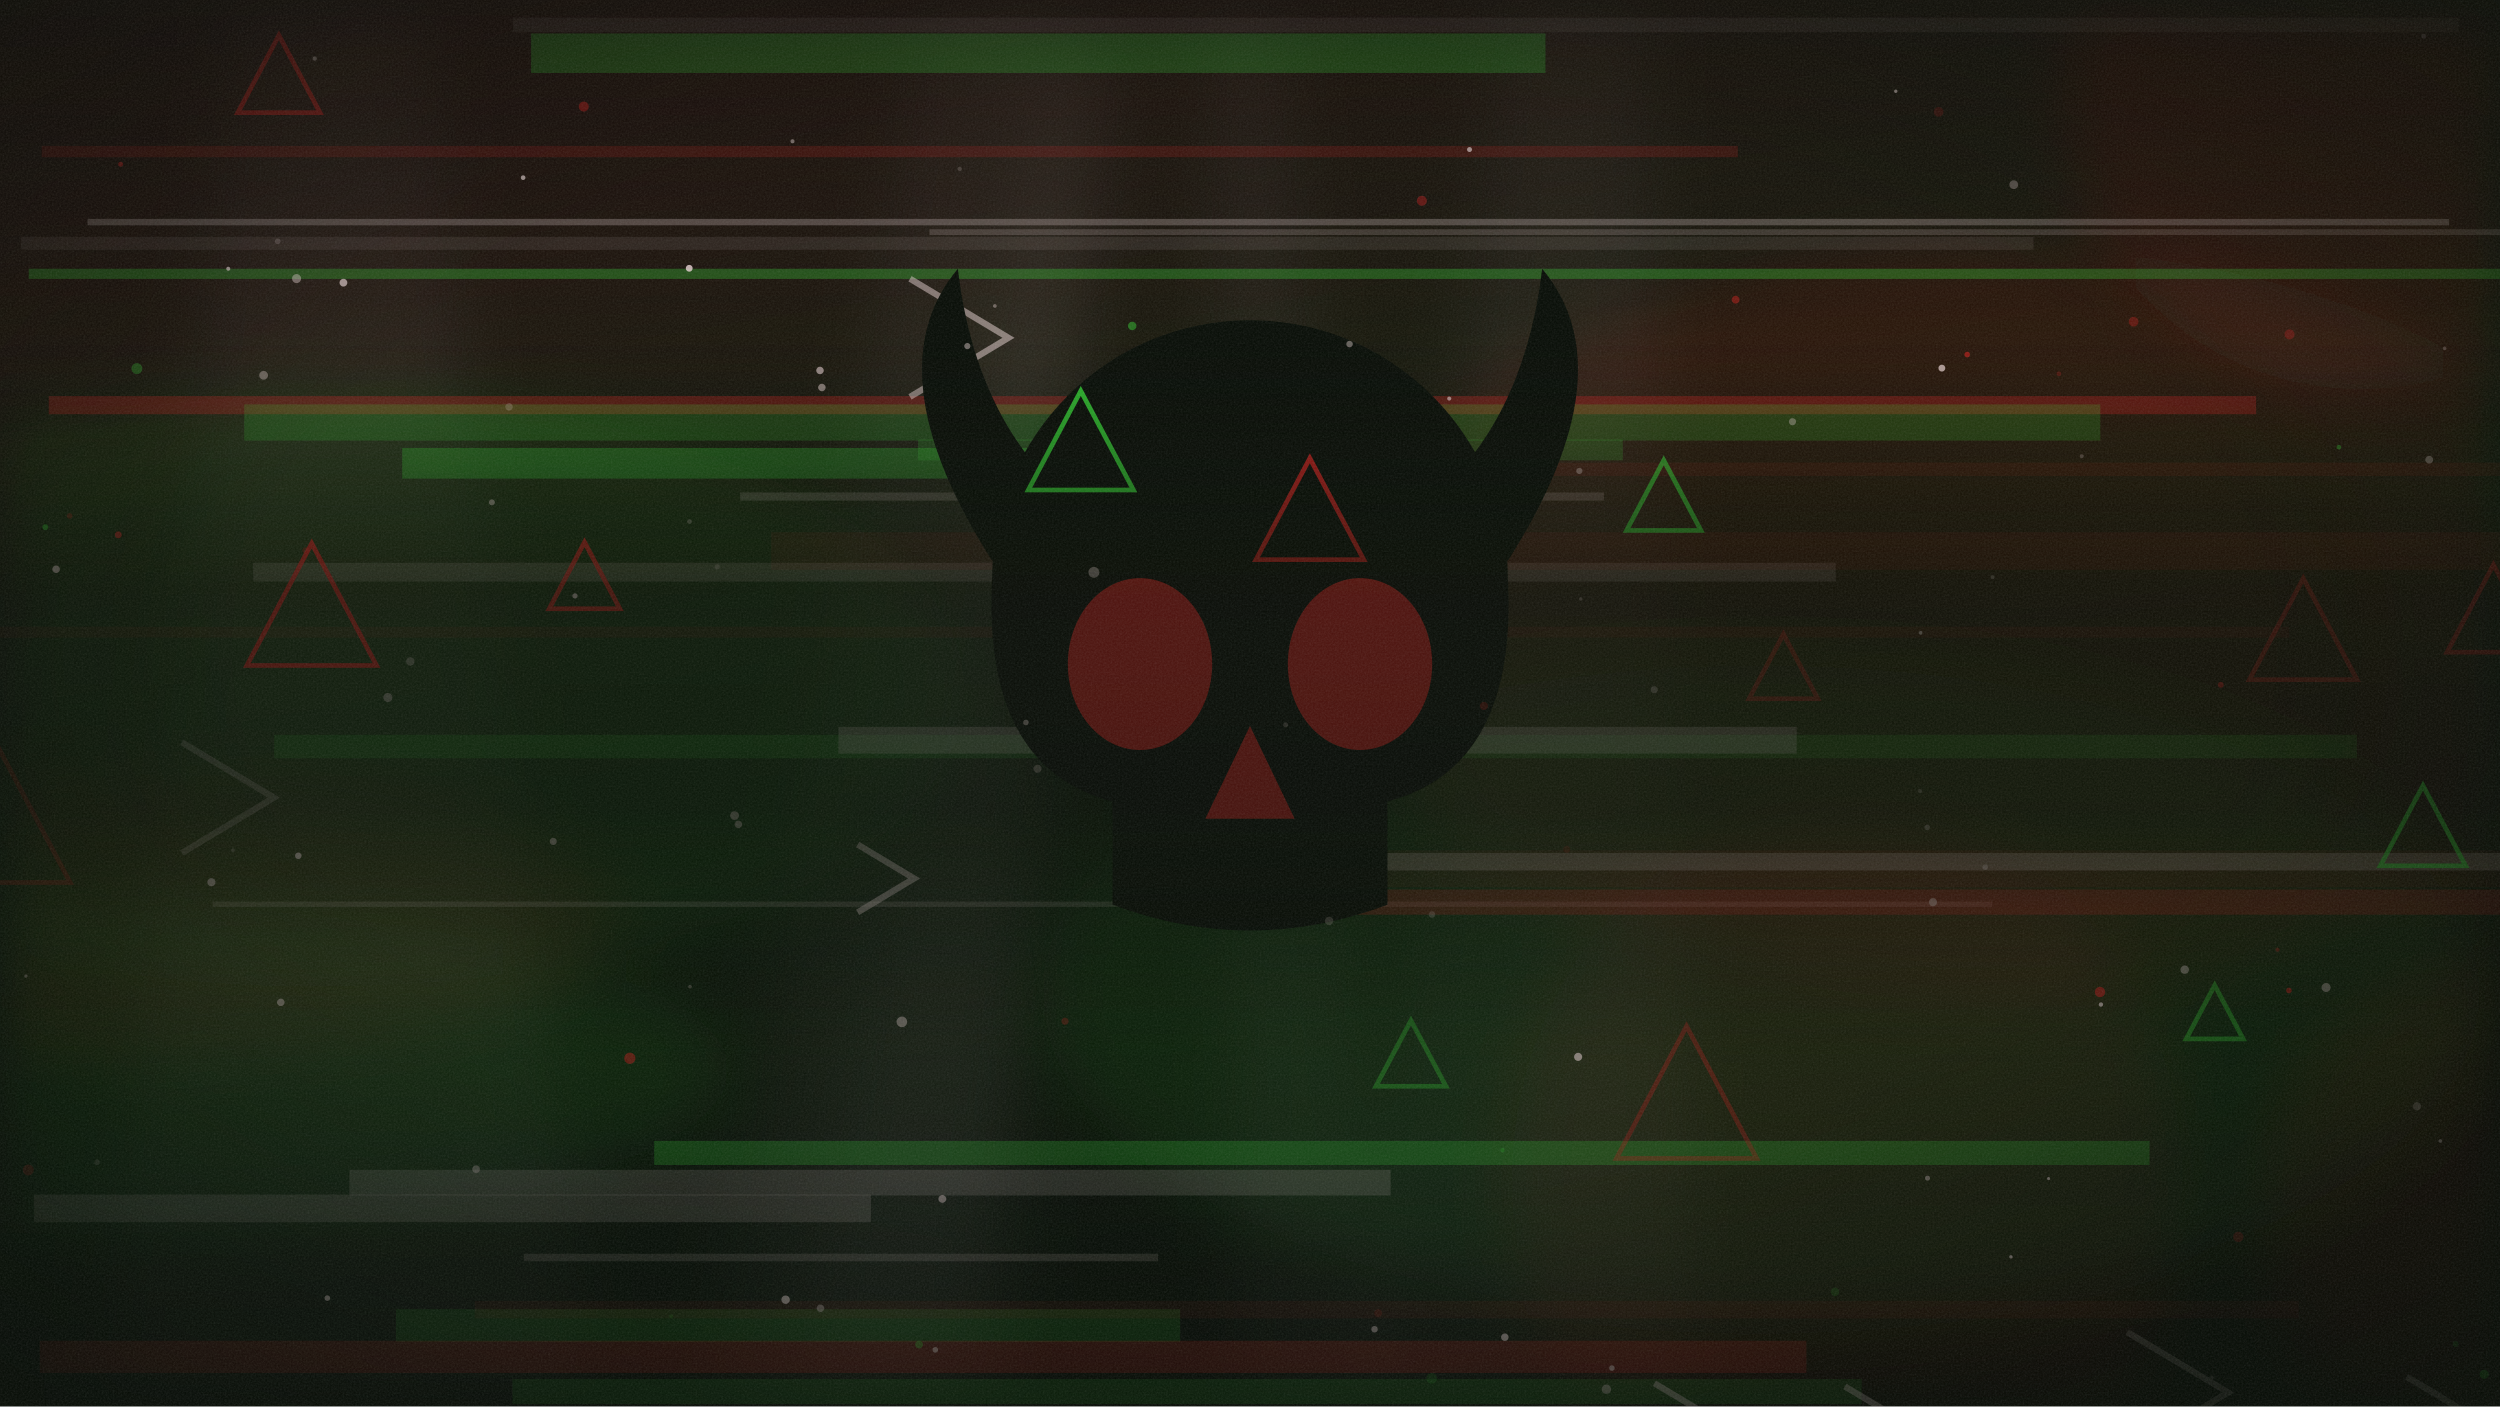
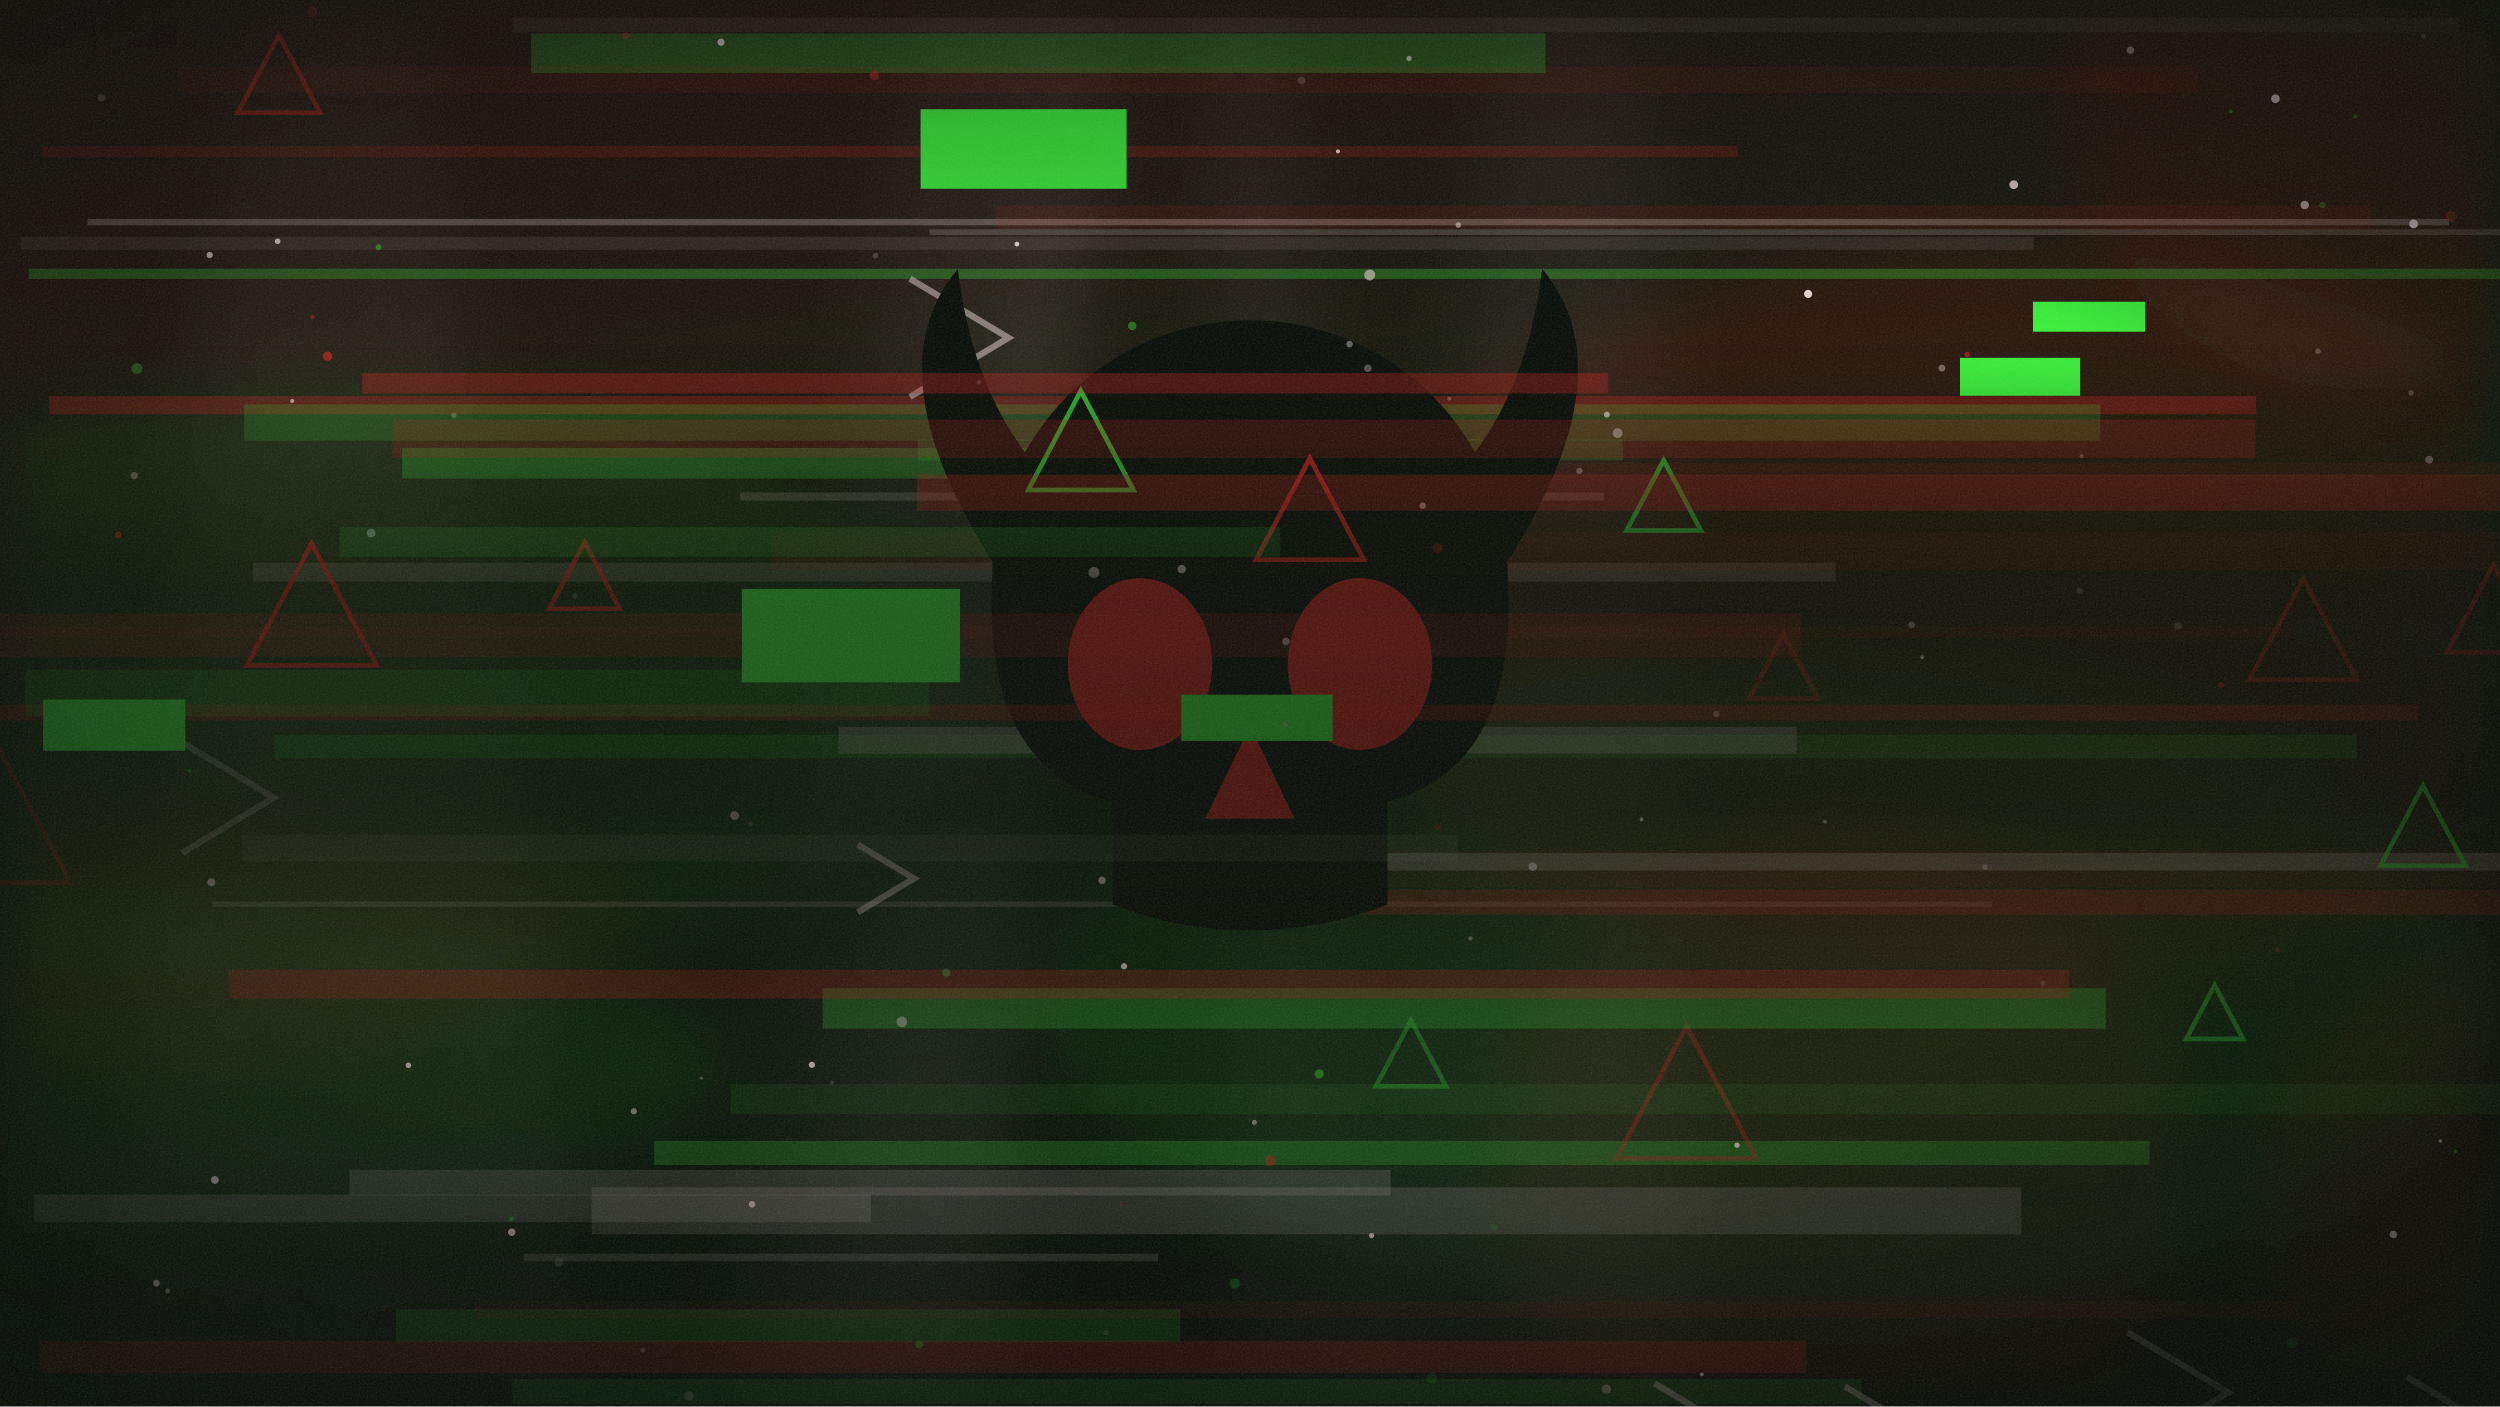
<svg xmlns="http://www.w3.org/2000/svg" class="art art--killbot" viewBox="0 0 1600 900" preserveAspectRatio="xMidYMid slice" role="img" aria-label="Torn scanlines and hazard chevrons breaking up a red and green frame">
  <defs>
    <linearGradient id="g-bg" x1="0" y1="0" x2="0.3" y2="1">
      <stop offset="0%" stop-color="#2a0d0d" />
      <stop offset="58%" stop-color="#0a1a08" />
      <stop offset="100%" stop-color="#050b04" />
    </linearGradient>
    <linearGradient id="g-slab" x1="0" y1="0" x2="0.4" y2="1">
      <stop offset="0%" stop-color="#ff2020" stop-opacity="0.42" />
      <stop offset="100%" stop-color="#050b04" stop-opacity="0.72" />
    </linearGradient>
    <linearGradient id="g-blade" x1="0" y1="0" x2="1" y2="1">
      <stop offset="0%" stop-color="#ffe8e8" stop-opacity="0.7" />
      <stop offset="60%" stop-color="#ff2020" stop-opacity="0.28" />
      <stop offset="100%" stop-color="#3cff3c" stop-opacity="0" />
    </linearGradient>
    <linearGradient id="g-beam" x1="0" y1="0" x2="1" y2="0">
      <stop offset="0%" stop-color="#ff2020" stop-opacity="0" />
      <stop offset="30%" stop-color="#ffe8e8" />
      <stop offset="70%" stop-color="#ff2020" />
      <stop offset="100%" stop-color="#ff2020" stop-opacity="0" />
    </linearGradient>
    <radialGradient id="g-orb" cx="42%" cy="38%" r="62%">
      <stop offset="0%" stop-color="#ffe8e8" />
      <stop offset="38%" stop-color="#ff2020" />
      <stop offset="78%" stop-color="#3cff3c" stop-opacity="0.7" />
      <stop offset="100%" stop-color="#050b04" />
    </radialGradient>
    <radialGradient id="g-halo" cx="50%" cy="50%" r="50%">
      <stop offset="0%" stop-color="#ff2020" stop-opacity="0.42" />
      <stop offset="100%" stop-color="#ff2020" stop-opacity="0" />
    </radialGradient>
    <linearGradient id="g-vig" x1="0" y1="0" x2="0" y2="1">
      <stop offset="0%" stop-color="#050b04" stop-opacity="0.42" />
      <stop offset="26%" stop-color="#050b04" stop-opacity="0.02" />
      <stop offset="100%" stop-color="#050b04" stop-opacity="0.5" />
    </linearGradient>
    <filter id="g-glow" x="-70%" y="-70%" width="240%" height="240%">
      <feGaussianBlur stdDeviation="8" result="b" />
      <feFlood flood-color="#ff2020" result="fc" />
      <feComposite in="fc" in2="b" operator="in" result="g" />
      <feMerge>
        <feMergeNode in="g" />
        <feMergeNode in="g" />
        <feMergeNode in="SourceGraphic" />
      </feMerge>
    </filter>
    <filter id="g-soft">
      <feGaussianBlur stdDeviation="20" />
    </filter>
    <radialGradient id="g-corner" cx="50%" cy="46%" r="72%">
      <stop offset="55%" stop-color="#050b04" stop-opacity="0" />
      <stop offset="100%" stop-color="#050b04" stop-opacity="0.72" />
    </radialGradient>
    <filter id="g-grain">
      <feTurbulence type="fractalNoise" baseFrequency="0.85" numOctaves="4" />
      <feColorMatrix type="saturate" values="0" />
    </filter>
  </defs>
  <rect width="1600" height="900" fill="url(#g-bg)" />
  <g filter="url(#g-soft)">
    <ellipse cx="1182.2" cy="755.8" rx="214.8" ry="239.7" fill="#ff2020" opacity="0.1" />
    <ellipse cx="1127" cy="635.3" rx="459.6" ry="209" fill="#3cff3c" opacity="0.1" />
    <ellipse cx="1278.7" cy="397.2" rx="419.7" ry="238.1" fill="#ff2020" opacity="0.1" />
    <ellipse cx="203.6" cy="442.2" rx="413.6" ry="189.1" fill="#3cff3c" opacity="0.1" />
    <ellipse cx="53.2" cy="684.5" rx="413" ry="105.2" fill="#3cff3c" opacity="0.1" />
    <ellipse cx="34.1" cy="584.1" rx="358.2" ry="85.3" fill="#ff2020" opacity="0.1" />
    <ellipse cx="1510.6" cy="62.6" rx="189.1" ry="186.4" fill="#ff2020" opacity="0.1" />
    <ellipse cx="1685.6" cy="773.8" rx="239.9" ry="198.8" fill="#ff2020" opacity="0.1" />
  </g>
  <g filter="url(#g-soft)" opacity="0.5">
    <path d="M770.4 -92.2 L811.8 -92.2 L896.7 960 L794.6 960 Z" fill="#ffe8e8" opacity="0.1" />
    <path d="M155.3 -29 L265.1 -29 L383.9 960 L57 960 Z" fill="#ffe8e8" opacity="0.1" />
    <path d="M968.8 -73 L1050.3 -73 L1087.6 960 L862 960 Z" fill="#ffe8e8" opacity="0.1" />
    <path d="M597.4 -35.6 L693.9 -35.6 L644 960 L446 960 Z" fill="#ffe8e8" opacity="0.1" />
    <path d="M670.4 37.3 L720.3 37.3 L610.4 960 L497.2 960 Z" fill="#ffe8e8" opacity="0.1" />
  </g>
  <rect x="587.6" y="281.3" width="451" height="13.3" fill="#3cff3c" opacity="0.2" />
  <rect x="418.7" y="730.2" width="957" height="15.4" fill="#3cff3c" opacity="0.3" />
  <rect x="31.2" y="253.5" width="1412.7" height="11.6" fill="#ff2020" opacity="0.3" />
  <rect x="136.1" y="577" width="1138.8" height="3.4" fill="#ffe8e8" opacity="0.2" />
  <rect x="162" y="360.2" width="1012.9" height="12" fill="#ffe8e8" opacity="0.2" />
  <rect x="257.4" y="286.7" width="426.4" height="19.6" fill="#3cff3c" opacity="0.3" />
  <rect x="13.4" y="151.6" width="1288" height="8.3" fill="#ffe8e8" opacity="0.1" />
  <rect x="-56.2" y="401.1" width="1521.3" height="7" fill="#ff2020" opacity="0.1" />
  <rect x="339.9" y="21.4" width="649.2" height="25.3" fill="#3cff3c" opacity="0.3" />
  <rect x="26.7" y="93.4" width="1085.5" height="7.2" fill="#ff2020" opacity="0.2" />
  <rect x="175.5" y="470.3" width="1332.9" height="15" fill="#3cff3c" opacity="0.2" />
  <rect x="493.6" y="340.6" width="1405.3" height="24.1" fill="#ff2020" opacity="0.1" />
  <rect x="18.4" y="172" width="1715.7" height="6.5" fill="#3cff3c" opacity="0.3" />
  <rect x="21.7" y="764.5" width="535.7" height="17.7" fill="#ffe8e8" opacity="0.2" />
  <rect x="727.5" y="544.2" width="1027.8" height="23.6" fill="#ff2020" opacity="0.1" />
  <rect x="328" y="882.6" width="863.5" height="16" fill="#3cff3c" opacity="0.2" />
  <rect x="56.1" y="140.1" width="1511.3" height="4.1" fill="#ffe8e8" opacity="0.3" />
  <rect x="328.2" y="11.3" width="1245.7" height="9.3" fill="#ffe8e8" opacity="0.1" />
  <rect x="751.1" y="296.1" width="1150.3" height="8.5" fill="#ff2020" opacity="0.1" />
  <rect x="738.8" y="569.3" width="895.7" height="16.1" fill="#ff2020" opacity="0.3" />
  <rect x="253.4" y="837.9" width="501.9" height="21" fill="#3cff3c" opacity="0.2" />
  <rect x="303.8" y="832.6" width="1167.5" height="11.2" fill="#ff2020" opacity="0.1" />
  <rect x="594.9" y="146.7" width="1459" height="3.7" fill="#ffe8e8" opacity="0.2" />
  <rect x="223.6" y="748.7" width="666.4" height="16.4" fill="#ffe8e8" opacity="0.2" />
  <rect x="753.4" y="545.9" width="1277.6" height="11.2" fill="#ffe8e8" opacity="0.3" />
  <rect x="536.6" y="465.2" width="613.3" height="17.1" fill="#ffe8e8" opacity="0.3" />
  <rect x="156.3" y="258.8" width="1187.9" height="23.2" fill="#3cff3c" opacity="0.2" />
  <rect x="335.2" y="802.4" width="406" height="4.8" fill="#ffe8e8" opacity="0.2" />
  <rect x="25.4" y="858.1" width="1130.7" height="20.6" fill="#ff2020" opacity="0.3" />
  <rect x="473.7" y="315.2" width="552.8" height="5.2" fill="#ffe8e8" opacity="0.2" />
  <path d="M1058.8 885.3 l36.1 21.6 l-36.1 21.6" fill="none" stroke="#ffe8e8" stroke-width="4" opacity="0.5" />
  <path d="M548.9 540.5 l36.1 21.7 l-36.1 21.7" fill="none" stroke="#ffe8e8" stroke-width="4" opacity="0.5" />
  <path d="M1540.3 881.1 l50.6 30.4 l-50.6 30.4" fill="none" stroke="#ffe8e8" stroke-width="4" opacity="0.4" />
  <path d="M582.4 178.4 l63 37.8 l-63 37.8" fill="none" stroke="#ffe8e8" stroke-width="4" opacity="0.5" />
  <path d="M1180.7 887.3 l33.2 19.9 l-33.2 19.9" fill="none" stroke="#ffe8e8" stroke-width="4" opacity="0.5" />
  <path d="M1361.4 852.5 l64.6 38.7 l-64.6 38.7" fill="none" stroke="#ffe8e8" stroke-width="4" opacity="0.3" />
  <path d="M116.4 475.1 l58.9 35.4 l-58.9 35.4" fill="none" stroke="#ffe8e8" stroke-width="4" opacity="0.3" />
-   <g transform="translate(800 414) scale(1.1)" fill="#050b04">
-     <path d="M-150 -40 a150 150 0 0 1 300 0 q6 110 -70 130 l0 60 q-80 30 -160 0 l0 -60 q-76 -20 -70 -130 Z" />
-     <path d="M-150 -50 q-70 -110 -20 -170 q10 84 60 130 Z" />
-     <path d="M150 -50 q70 -110 20 -170 q-10 84 -60 130 Z" />
-   </g>
-   <g transform="translate(800 414) scale(1.1)" fill="#ff2020" opacity="0.85">
-     <ellipse cx="-64" cy="10" rx="42" ry="50" />
-     <ellipse cx="64" cy="10" rx="42" ry="50" />
-     <path d="M0 46 l26 54 -52 0 Z" />
-   </g>
-   <path d="M1474.1 370.2 L1508.5 435 L1439.6 435 Z" fill="none" stroke="#ff2020" stroke-width="3" opacity="0.40" />
-   <path d="M0 480.4 L44.9 564.8 L-44.8 564.8 Z" fill="none" stroke="#ff2020" stroke-width="3" opacity="0.32" />
-   <path d="M1064.8 294.6 L1088.6 339.5 L1041 339.5 Z" fill="none" stroke="#3cff3c" stroke-width="3" opacity="0.62" />
-   <path d="M199.5 347.8 L241 425.9 L158 425.9 Z" fill="none" stroke="#ff2020" stroke-width="3" opacity="0.77" />
-   <path d="M1141.4 405.9 L1163.4 447.2 L1119.4 447.2 Z" fill="none" stroke="#ff2020" stroke-width="3" opacity="0.38" />
-   <path d="M903 653.1 L925.4 695.2 L880.6 695.2 Z" fill="none" stroke="#3cff3c" stroke-width="3" opacity="0.36" />
-   <path d="M178.5 22.6 L204.8 72.1 L152.2 72.1 Z" fill="none" stroke="#ff2020" stroke-width="3" opacity="0.51" />
-   <path d="M838.3 293.3 L872.8 358.2 L803.8 358.2 Z" fill="none" stroke="#ff2020" stroke-width="3" opacity="0.76" />
-   <path d="M1079.4 656.8 L1124.3 741.4 L1034.5 741.4 Z" fill="none" stroke="#ff2020" stroke-width="3" opacity="0.35" />
-   <path d="M691.7 250.2 L725.4 313.6 L658.1 313.6 Z" fill="none" stroke="#3cff3c" stroke-width="3" opacity="0.74" />
-   <path d="M374.1 347 L396.7 389.6 L351.5 389.6 Z" fill="none" stroke="#ff2020" stroke-width="3" opacity="0.70" />
-   <path d="M1417.4 630.6 L1435.6 664.9 L1399.2 664.9 Z" fill="none" stroke="#3cff3c" stroke-width="3" opacity="0.44" />
-   <path d="M1595.8 361.5 L1625.5 417.4 L1566.1 417.4 Z" fill="none" stroke="#ff2020" stroke-width="3" opacity="0.48" />
-   <path d="M1550.7 502.8 L1578 554.1 L1523.4 554.1 Z" fill="none" stroke="#3cff3c" stroke-width="3" opacity="0.76" />
+   <g class="mo-tear" style="--dur:6.5s;--sx:14">
+     <g transform="translate(800 414) scale(1.1)" fill="#050b04">
+       <path d="M-150 -40 a150 150 0 0 1 300 0 q6 110 -70 130 l0 60 q-80 30 -160 0 l0 -60 q-76 -20 -70 -130 Z" />
+       <path d="M-150 -50 q-70 -110 -20 -170 q10 84 60 130 Z" />
+       <path d="M150 -50 q70 -110 20 -170 q-10 84 -60 130 Z" />
+     </g>
+     <g transform="translate(800 414) scale(1.1)" fill="#ff2020" opacity="0.85">
+       <ellipse cx="-64" cy="10" rx="42" ry="50" />
+       <ellipse cx="64" cy="10" rx="42" ry="50" />
+       <path d="M0 46 l26 54 -52 0 Z" />
+     </g>
+   </g>
+   <g class="mo-flicker" style="--dur:4.2s">
+     <path d="M1474.1 370.2 L1508.5 435 L1439.6 435 Z" fill="none" stroke="#ff2020" stroke-width="3" opacity="0.40" />
+     <path d="M0 480.4 L44.9 564.8 L-44.8 564.8 Z" fill="none" stroke="#ff2020" stroke-width="3" opacity="0.32" />
+     <path d="M1064.8 294.6 L1088.6 339.5 L1041 339.5 Z" fill="none" stroke="#3cff3c" stroke-width="3" opacity="0.62" />
+     <path d="M199.5 347.8 L241 425.9 L158 425.9 Z" fill="none" stroke="#ff2020" stroke-width="3" opacity="0.77" />
+     <path d="M1141.4 405.9 L1163.4 447.2 L1119.4 447.2 Z" fill="none" stroke="#ff2020" stroke-width="3" opacity="0.38" />
+     <path d="M903 653.1 L925.4 695.2 L880.6 695.2 Z" fill="none" stroke="#3cff3c" stroke-width="3" opacity="0.36" />
+     <path d="M178.5 22.6 L204.8 72.1 L152.2 72.1 Z" fill="none" stroke="#ff2020" stroke-width="3" opacity="0.51" />
+     <path d="M838.3 293.3 L872.8 358.2 L803.8 358.2 Z" fill="none" stroke="#ff2020" stroke-width="3" opacity="0.76" />
+     <path d="M1079.4 656.8 L1124.3 741.4 L1034.5 741.4 Z" fill="none" stroke="#ff2020" stroke-width="3" opacity="0.35" />
+     <path d="M691.7 250.2 L725.4 313.6 L658.1 313.6 Z" fill="none" stroke="#3cff3c" stroke-width="3" opacity="0.74" />
+     <path d="M374.1 347 L396.7 389.6 L351.5 389.6 Z" fill="none" stroke="#ff2020" stroke-width="3" opacity="0.70" />
+     <path d="M1417.4 630.6 L1435.6 664.9 L1399.2 664.9 Z" fill="none" stroke="#3cff3c" stroke-width="3" opacity="0.44" />
+     <path d="M1595.8 361.5 L1625.5 417.4 L1566.1 417.4 Z" fill="none" stroke="#ff2020" stroke-width="3" opacity="0.48" />
+     <path d="M1550.7 502.8 L1578 554.1 L1523.4 554.1 Z" fill="none" stroke="#3cff3c" stroke-width="3" opacity="0.76" />
+   </g>
  <g fill="#ffe8e8">
-     <circle cx="1561.8" cy="730.2" r="1.2" opacity="0.51" />
-     <circle cx="1311.1" cy="754.3" r="1.0" opacity="0.71" />
-     <circle cx="1237.1" cy="577.4" r="2.6" opacity="0.49" />
-     <circle cx="1415.7" cy="881.4" r="1.1" opacity="0.32" />
-     <circle cx="459" cy="362.8" r="1.7" opacity="0.28" />
-     <circle cx="1242.8" cy="235.6" r="2.2" opacity="0.69" />
-     <circle cx="524.8" cy="237.1" r="2.4" opacity="0.57" />
-     <circle cx="850.6" cy="589.4" r="2.7" opacity="0.29" />
-     <circle cx="1564.6" cy="223" r="1.2" opacity="0.29" />
-     <circle cx="368" cy="381.4" r="1.7" opacity="0.76" />
-     <circle cx="168.7" cy="240.2" r="2.8" opacity="0.40" />
-     <circle cx="636.7" cy="195.8" r="1.2" opacity="0.38" />
-     <circle cx="304.7" cy="748.3" r="2.5" opacity="0.41" />
-     <circle cx="1228.8" cy="506.3" r="1.4" opacity="0.31" />
-     <circle cx="507.2" cy="90.4" r="1.3" opacity="0.56" />
-     <circle cx="879.7" cy="850.7" r="2.1" opacity="0.64" />
-     <circle cx="314.8" cy="321.5" r="1.9" opacity="0.49" />
-     <circle cx="1010" cy="676.4" r="2.6" opacity="0.76" />
-     <circle cx="470.1" cy="522" r="2.8" opacity="0.55" />
-     <circle cx="1287" cy="804.4" r="1.1" opacity="0.85" />
-     <circle cx="219.8" cy="180.9" r="2.5" opacity="0.75" />
-     <circle cx="334.8" cy="113.7" r="1.5" opacity="0.81" />
-     <circle cx="1554.7" cy="294.2" r="2.5" opacity="0.41" />
-     <circle cx="656.6" cy="462.4" r="1.8" opacity="0.69" />
-     <circle cx="502.8" cy="831.8" r="2.7" opacity="0.78" />
-     <circle cx="1213.3" cy="58.4" r="1.1" opacity="0.73" />
-     <circle cx="614.2" cy="108.1" r="1.4" opacity="0.22" />
-     <circle cx="441.1" cy="171.7" r="2.2" opacity="0.85" />
-     <circle cx="201.4" cy="37.5" r="1.4" opacity="0.52" />
-     <circle cx="135.3" cy="564.6" r="2.6" opacity="0.65" />
-     <circle cx="1275.2" cy="369.4" r="1.3" opacity="0.37" />
-     <circle cx="441.6" cy="631.5" r="1.2" opacity="0.30" />
-     <circle cx="598.6" cy="863.9" r="1.8" opacity="0.63" />
-     <circle cx="1288.8" cy="118.2" r="2.8" opacity="0.37" />
-     <circle cx="526" cy="248" r="2.4" opacity="0.50" />
-     <circle cx="262.6" cy="423.3" r="2.7" opacity="0.39" />
-     <circle cx="16.6" cy="624.7" r="1.1" opacity="0.50" />
-     <circle cx="1344.6" cy="642.9" r="1.4" opacity="0.78" />
-     <circle cx="149.1" cy="544.2" r="1.2" opacity="0.31" />
-     <circle cx="1229.2" cy="405" r="1.2" opacity="0.66" />
-     <circle cx="916.5" cy="585.3" r="2.1" opacity="0.32" />
-     <circle cx="179.7" cy="641.5" r="2.4" opacity="0.57" />
-     <circle cx="35.9" cy="364.3" r="2.4" opacity="0.83" />
-     <circle cx="177.7" cy="154.4" r="1.8" opacity="0.22" />
-     <circle cx="1011.7" cy="383.3" r="1.1" opacity="0.42" />
-     <circle cx="1233.6" cy="754" r="1.6" opacity="0.55" />
-     <circle cx="146.1" cy="172" r="1.3" opacity="0.75" />
-     <circle cx="325.8" cy="260.4" r="2.4" opacity="0.23" />
-     <circle cx="619.1" cy="221.5" r="2.0" opacity="0.43" />
-     <circle cx="963.1" cy="855.8" r="2.4" opacity="0.80" />
-     <circle cx="209.5" cy="830.8" r="1.8" opacity="0.82" />
-     <circle cx="927.5" cy="255.1" r="1.3" opacity="0.62" />
-     <circle cx="190.9" cy="547.7" r="2.1" opacity="0.83" />
-     <circle cx="525.1" cy="837.3" r="2.4" opacity="0.49" />
-     <circle cx="1031.6" cy="875.6" r="1.8" opacity="0.67" />
-     <circle cx="940.5" cy="95.7" r="1.6" opacity="0.77" />
-     <circle cx="1270.5" cy="555" r="1.8" opacity="0.44" />
-     <circle cx="664" cy="492" r="2.6" opacity="0.44" />
-     <circle cx="472.6" cy="527.6" r="2.4" opacity="0.54" />
-     <circle cx="62.1" cy="743.9" r="1.8" opacity="0.23" />
-   </g>
-   <circle cx="1496.9" cy="286.2" r="1.5" fill="#3cff3c" opacity="0.4" />
-   <circle cx="257.5" cy="38" r="5.2" fill="#ff2020" opacity="0.1" filter="url(#g-soft)" />
-   <circle cx="505.2" cy="270.7" r="4.5" fill="#ff2020" opacity="0.1" filter="url(#g-soft)" />
-   <circle cx="961.6" cy="736.1" r="1.4" fill="#3cff3c" opacity="0.3" />
-   <circle cx="1147.2" cy="269.9" r="2.3" fill="#ffe8e8" opacity="0.4" />
-   <circle cx="1488.7" cy="632" r="2.9" fill="#ffe8e8" opacity="0.5" />
-   <circle cx="1465.3" cy="214" r="3.2" fill="#ff2020" opacity="0.3" />
-   <circle cx="403.1" cy="677.3" r="3.6" fill="#ff2020" opacity="0.5" />
-   <circle cx="576.5" cy="746.4" r="5.4" fill="#ffe8e8" opacity="0.1" filter="url(#g-soft)" />
-   <circle cx="195.7" cy="352.4" r="2.2" fill="#ff2020" opacity="0.3" />
-   <circle cx="1464.9" cy="633.9" r="1.8" fill="#ff2020" opacity="0.6" />
-   <circle cx="18.1" cy="748.8" r="3.5" fill="#ff2020" opacity="0.3" />
-   <circle cx="682.8" cy="287.4" r="4.5" fill="#3cff3c" opacity="0.2" filter="url(#g-soft)" />
-   <circle cx="1240.7" cy="71.6" r="3.1" fill="#ff2020" opacity="0.2" />
-   <circle cx="1094.3" cy="241.1" r="5.2" fill="#ff2020" opacity="0.2" filter="url(#g-soft)" />
-   <circle cx="1589.9" cy="879.6" r="2.9" fill="#3cff3c" opacity="0.5" />
-   <circle cx="480.4" cy="530.7" r="4.6" fill="#ff2020" opacity="0.1" filter="url(#g-soft)" />
-   <circle cx="429.6" cy="842.5" r="1.3" fill="#3cff3c" opacity="0.2" />
-   <circle cx="298" cy="896.5" r="4" fill="#ff2020" opacity="0.1" filter="url(#g-soft)" />
-   <circle cx="1233.4" cy="529.6" r="1.8" fill="#ffe8e8" opacity="0.4" />
-   <circle cx="1181.1" cy="703.2" r="3.8" fill="#ff2020" opacity="0.1" filter="url(#g-soft)" />
-   <circle cx="77.2" cy="105.1" r="1.6" fill="#ff2020" opacity="0.5" />
-   <circle cx="248.2" cy="446.4" r="2.9" fill="#ffe8e8" opacity="0.5" />
-   <circle cx="1348.8" cy="773" r="4.2" fill="#3cff3c" opacity="0.2" filter="url(#g-soft)" />
-   <circle cx="1398.2" cy="620.6" r="2.7" fill="#ffe8e8" opacity="0.5" />
-   <circle cx="469.7" cy="18.6" r="5.5" fill="#ff2020" opacity="0.2" filter="url(#g-soft)" />
-   <circle cx="1025.4" cy="638.4" r="5.4" fill="#3cff3c" opacity="0.1" filter="url(#g-soft)" />
-   <circle cx="1344" cy="634.9" r="3.3" fill="#ff2020" opacity="0.6" />
-   <circle cx="29" cy="337.4" r="1.9" fill="#3cff3c" opacity="0.5" />
-   <circle cx="1002.7" cy="543.6" r="2.3" fill="#ff2020" opacity="0.2" />
-   <circle cx="1432.5" cy="791.6" r="3.3" fill="#ff2020" opacity="0.3" />
-   <circle cx="189.8" cy="178.3" r="2.9" fill="#ffe8e8" opacity="0.5" />
-   <circle cx="949.7" cy="451.8" r="2.6" fill="#ff2020" opacity="0.4" />
-   <circle cx="1058.7" cy="441.4" r="2.3" fill="#ffe8e8" opacity="0.4" />
-   <circle cx="681.6" cy="653.6" r="2.3" fill="#ff2020" opacity="0.3" />
-   <circle cx="243.8" cy="709.5" r="5.3" fill="#ffe8e8" opacity="0.2" filter="url(#g-soft)" />
-   <circle cx="888.8" cy="898.2" r="4.2" fill="#ff2020" opacity="0.2" filter="url(#g-soft)" />
-   <circle cx="603.1" cy="767.3" r="2.5" fill="#ffe8e8" opacity="0.6" />
-   <circle cx="1174.4" cy="826.8" r="2.7" fill="#3cff3c" opacity="0.2" />
-   <circle cx="78.9" cy="35.8" r="4.9" fill="#3cff3c" opacity="0.1" filter="url(#g-soft)" />
-   <circle cx="1281.9" cy="628.7" r="5.4" fill="#ffe8e8" opacity="0.1" filter="url(#g-soft)" />
-   <circle cx="373.6" cy="68.2" r="3.2" fill="#ff2020" opacity="0.5" />
-   <circle cx="1365.5" cy="205.9" r="3.1" fill="#ff2020" opacity="0.3" />
-   <circle cx="441.3" cy="333.8" r="1.5" fill="#ffe8e8" opacity="0.3" />
-   <circle cx="1110.8" cy="191.8" r="2.5" fill="#ff2020" opacity="0.4" />
-   <circle cx="1218.3" cy="175.2" r="5.4" fill="#3cff3c" opacity="0.2" filter="url(#g-soft)" />
-   <circle cx="354.1" cy="538.5" r="2.3" fill="#ffe8e8" opacity="0.6" />
-   <circle cx="1316.1" cy="321.3" r="4.6" fill="#3cff3c" opacity="0.1" filter="url(#g-soft)" />
-   <circle cx="609" cy="819.9" r="4.8" fill="#ff2020" opacity="0.1" filter="url(#g-soft)" />
-   <circle cx="910" cy="128.5" r="3.2" fill="#ff2020" opacity="0.4" />
-   <circle cx="1546.9" cy="708.1" r="2.6" fill="#ffe8e8" opacity="0.3" />
-   <circle cx="469.5" cy="530.2" r="4.5" fill="#3cff3c" opacity="0.1" filter="url(#g-soft)" />
-   <circle cx="1209.8" cy="583.4" r="4.4" fill="#ff2020" opacity="0.2" filter="url(#g-soft)" />
-   <circle cx="1317.7" cy="239.2" r="1.5" fill="#ff2020" opacity="0.2" />
-   <circle cx="44.6" cy="330.2" r="1.8" fill="#ff2020" opacity="0.3" />
-   <circle cx="1571.6" cy="860.2" r="1.9" fill="#3cff3c" opacity="0.3" />
-   <circle cx="769.6" cy="727.2" r="3.9" fill="#ffe8e8" opacity="0.2" filter="url(#g-soft)" />
-   <circle cx="1349.3" cy="584.8" r="4" fill="#ff2020" opacity="0.1" filter="url(#g-soft)" />
-   <circle cx="882" cy="840.4" r="2.5" fill="#ff2020" opacity="0.2" />
-   <circle cx="1191.4" cy="622.7" r="3.7" fill="#ffe8e8" opacity="0.1" filter="url(#g-soft)" />
+     <circle cx="1561.8" cy="730.2" r="1.2" opacity="0.73" />
+     <circle cx="1363.5" cy="32.1" r="2.4" opacity="0.62" />
+     <circle cx="1393.9" cy="400.6" r="2.6" opacity="0.25" />
+     <circle cx="290.5" cy="265.9" r="1.7" opacity="0.28" />
+     <circle cx="1242.8" cy="235.6" r="2.2" opacity="0.41" />
+     <circle cx="405.7" cy="711.2" r="2.0" opacity="0.63" />
+     <circle cx="1544.7" cy="143.3" r="2.8" class="mo-twinkle" style="--dur:2.4s;--delay:-0.9s" />
+     <circle cx="368" cy="381.4" r="1.7" opacity="0.27" />
+     <circle cx="411.4" cy="864" r="1.6" opacity="0.33" />
+     <circle cx="187" cy="256.6" r="1.3" opacity="0.75" />
+     <circle cx="519.6" cy="681.5" r="2.0" class="mo-twinkle" style="--dur:2.6s;--delay:-1.9s" />
+     <circle cx="134.2" cy="163.2" r="2.0" opacity="0.83" />
+     <circle cx="941.1" cy="600.6" r="1.4" opacity="0.53" />
+     <circle cx="705.3" cy="563.4" r="2.4" opacity="0.76" />
+     <circle cx="470.1" cy="522" r="2.8" opacity="0.72" />
+     <circle cx="1456.3" cy="63.2" r="2.8" class="mo-twinkle" style="--dur:2.7s;--delay:-4.9s" />
+     <circle cx="1346.3" cy="198.8" r="1.2" opacity="0.81" />
+     <circle cx="1554.7" cy="294.2" r="2.5" opacity="0.47" />
+     <circle cx="823" cy="410.5" r="2.4" opacity="0.81" />
+     <circle cx="1531.8" cy="790.1" r="2.4" class="mo-twinkle" style="--dur:2.1s;--delay:-4.9s" />
+     <circle cx="614.2" cy="108.1" r="1.4" class="mo-twinkle" style="--dur:3.1s;--delay:-1.1s" />
+     <circle cx="1089.2" cy="879.6" r="1.2" class="mo-twinkle" style="--dur:2.7s;--delay:-2.9s" />
+     <circle cx="135.3" cy="564.6" r="2.6" opacity="0.72" />
+     <circle cx="650.8" cy="156.2" r="1.5" class="mo-twinkle" style="--dur:5.1s;--delay:-0.7s" />
+     <circle cx="237.5" cy="341.2" r="2.8" opacity="0.63" />
+     <circle cx="1288.8" cy="118.2" r="2.8" class="mo-twinkle" style="--dur:3.3s;--delay:-1.6s" />
+     <circle cx="1230.2" cy="420.6" r="1.3" opacity="0.82" />
+     <circle cx="461.5" cy="27" r="2.3" class="mo-twinkle" style="--dur:4.0s;--delay:-5.0s" />
+     <circle cx="1157.2" cy="188.1" r="2.6" class="mo-twinkle" style="--dur:4.7s;--delay:-0.8s" />
+     <circle cx="261.4" cy="681.8" r="1.8" class="mo-twinkle" style="--dur:5.1s;--delay:-3.4s" />
+     <circle cx="1050.6" cy="524.4" r="1.3" class="mo-twinkle" style="--dur:5.2s;--delay:-4.6s" />
+     <circle cx="901.8" cy="37.4" r="1.7" opacity="0.83" />
+     <circle cx="177.7" cy="154.4" r="1.8" class="mo-twinkle" style="--dur:4.8s;--delay:-2.5s" />
+     <circle cx="85.9" cy="304.4" r="2.4" opacity="0.41" />
+     <circle cx="856.3" cy="96.9" r="1.3" class="mo-twinkle" style="--dur:5.8s;--delay:-1.2s" />
+     <circle cx="448.8" cy="690" r="1.1" opacity="0.35" />
+     <circle cx="910.5" cy="323.7" r="2.1" opacity="0.70" />
+     <circle cx="1475" cy="131.2" r="2.7" opacity="0.82" />
+     <circle cx="927.5" cy="255.1" r="1.3" opacity="0.28" />
+     <circle cx="980.9" cy="554.6" r="2.7" opacity="0.82" />
+     <circle cx="1223.5" cy="399.9" r="2.2" opacity="0.50" />
+     <circle cx="1168" cy="525.9" r="1.2" opacity="0.77" />
+     <circle cx="1270.5" cy="555" r="1.8" opacity="0.47" />
+     <circle cx="877.8" cy="790.8" r="1.7" class="mo-twinkle" style="--dur:4.6s;--delay:-4.7s" />
+     <circle cx="833" cy="51.5" r="2.5" opacity="0.23" />
+     <circle cx="107.3" cy="826.3" r="1.6" opacity="0.68" />
+     <circle cx="327.5" cy="788.6" r="2.4" class="mo-twinkle" style="--dur:5.4s;--delay:-1.9s" />
+     <circle cx="481.3" cy="770.7" r="2.1" class="mo-twinkle" style="--dur:4.6s;--delay:-4.9s" />
+     <circle cx="1098.4" cy="457" r="2.0" opacity="0.64" />
+     <circle cx="756.3" cy="364.2" r="2.7" opacity="0.76" />
+     <circle cx="137.5" cy="755.2" r="2.5" class="mo-twinkle" style="--dur:6.3s;--delay:-2.0s" />
+     <circle cx="875.4" cy="235.7" r="2.4" opacity="0.33" />
+     <circle cx="1111.7" cy="732.9" r="1.7" class="mo-twinkle" style="--dur:2.9s;--delay:-0.7s" />
+     <circle cx="626.5" cy="244.6" r="1.4" opacity="0.20" />
+     <circle cx="357.8" cy="807.9" r="2.8" opacity="0.21" />
+     <circle cx="1331.1" cy="378.1" r="2.1" opacity="0.28" />
+     <circle cx="719.4" cy="618.4" r="2.0" class="mo-twinkle" style="--dur:6.0s;--delay:-3.7s" />
+     <circle cx="100.1" cy="821.2" r="2.2" class="mo-twinkle" style="--dur:3.2s;--delay:-5.8s" />
+     <circle cx="1028.4" cy="265.4" r="1.9" opacity="0.72" />
+     <circle cx="480.4" cy="527.4" r="1.5" opacity="0.28" />
+   </g>
+   <rect class="mo-tear" style="--dur:2.6s;--delay:-3.9s;--sx:31" x="637" y="131.5" width="880.2" height="15.2" fill="#ff2020" opacity="0.1" />
+   <rect class="mo-tear" style="--dur:2.6s;--delay:-3.0s;--sx:62" x="467.6" y="693.8" width="1327" height="19.3" fill="#3cff3c" opacity="0.1" />
+   <rect class="mo-tear" style="--dur:4.1s;--delay:-4.6s;--sx:46" x="-2.1" y="392.5" width="1154.6" height="28" fill="#ff2020" opacity="0.2" />
+   <rect class="mo-tear" style="--dur:6.4s;--delay:-4.2s;--sx:54" x="526.5" y="632.4" width="821.2" height="25.9" fill="#3cff3c" opacity="0.3" />
+   <rect class="mo-tear" style="--dur:3.8s;--delay:-0.1s;--sx:49" x="378.7" y="759.9" width="914.9" height="30" fill="#ffe8e8" opacity="0.2" />
+   <rect class="mo-tear" style="--dur:6.3s;--delay:-4.2s;--sx:83" x="113.4" y="42.6" width="1293.2" height="16.9" fill="#ff2020" opacity="0.1" />
+   <rect class="mo-tear" style="--dur:4.7s;--delay:-1.8s;--sx:37" x="217.3" y="337.4" width="602" height="19" fill="#3cff3c" opacity="0.2" />
+   <rect class="mo-tear" style="--dur:4.6s;--delay:-2.5s;--sx:48" x="251.2" y="268.6" width="1192.2" height="24.5" fill="#ff2020" opacity="0.2" />
+   <rect class="mo-tear" style="--dur:4.2s;--delay:-4.0s;--sx:57" x="155.1" y="534.2" width="777.9" height="17.1" fill="#ffe8e8" opacity="0.1" />
+   <rect class="mo-tear" style="--dur:4.6s;--delay:-2.2s;--sx:86" x="-4.2" y="450.9" width="1552.1" height="10.2" fill="#ff2020" opacity="0.3" />
+   <rect class="mo-tear" style="--dur:7.0s;--delay:-1.6s;--sx:66" x="146.3" y="620.7" width="1177.8" height="18.4" fill="#ff2020" opacity="0.3" />
+   <rect class="mo-tear" style="--dur:6.6s;--delay:-4.3s;--sx:43" x="586.8" y="303.8" width="1580.3" height="23.1" fill="#ff2020" opacity="0.3" />
+   <rect class="mo-tear" style="--dur:5.3s;--delay:-2.7s;--sx:35" x="231.8" y="238.8" width="797.5" height="13" fill="#ff2020" opacity="0.3" />
+   <rect class="mo-tear" style="--dur:6.3s;--delay:-0.5s;--sx:21" x="16.2" y="428.6" width="578.2" height="29.9" fill="#3cff3c" opacity="0.2" />
+   <rect class="mo-rip" style="--dur:5.5s;--delay:-1.7s" x="0" y="-10" width="1600" height="10.6" fill="#ffe8e8" opacity="0" />
+   <rect class="mo-rip" style="--dur:6.3s;--delay:-3.2s" x="0" y="14.2" width="1600" height="4.1" fill="#ffe8e8" opacity="0" />
+   <rect class="mo-rip" style="--dur:6.1s;--delay:-0.1s" x="0" y="31.2" width="1600" height="5.7" fill="#ffe8e8" opacity="0" />
+   <rect class="mo-flicker" style="--dur:3.6s;--delay:-0.6s;--hi:0.50;--lo:0.02" x="27.6" y="447.7" width="91" height="32.8" fill="#3cff3c" />
+   <rect class="mo-flicker" style="--dur:4.7s;--delay:-2.6s;--hi:0.65;--lo:0.02" x="589.2" y="69.9" width="131.8" height="50.9" fill="#3cff3c" />
+   <rect class="mo-flicker" style="--dur:2.1s;--delay:-2.0s;--hi:0.41;--lo:0.02" x="474.8" y="376.9" width="139.6" height="59.8" fill="#3cff3c" />
+   <rect class="mo-flicker" style="--dur:4.2s;--delay:-1.2s;--hi:0.54;--lo:0.02" x="756" y="444.6" width="96.9" height="29.6" fill="#3cff3c" />
+   <rect class="mo-flicker" style="--dur:3.0s;--delay:-2.9s;--hi:0.33;--lo:0.02" x="1254.4" y="229" width="76.9" height="24.3" fill="#3cff3c" />
+   <rect class="mo-flicker" style="--dur:3.1s;--delay:-2.1s;--hi:0.55;--lo:0.02" x="1301.1" y="193.1" width="71.8" height="19.2" fill="#3cff3c" />
+   <circle cx="1529.3" cy="725.5" r="5.4" fill="#ffe8e8" opacity="0.1" filter="url(#g-soft)" />
+   <circle cx="1035.3" cy="277.2" r="3.1" fill="#ffe8e8" opacity="0.5" />
+   <circle cx="1039.6" cy="898.4" r="4.8" fill="#ffe8e8" opacity="0.2" filter="url(#g-soft)" />
+   <circle cx="441" cy="893.4" r="3" fill="#ffe8e8" opacity="0.3" />
+   <circle cx="1583.1" cy="10.5" r="3.8" fill="#ffe8e8" opacity="0.1" filter="url(#g-soft)" />
  <circle cx="554.9" cy="296.1" r="5.1" fill="#3cff3c" opacity="0.2" filter="url(#g-soft)" />
  <circle cx="1521.4" cy="283" r="4.5" fill="#ff2020" opacity="0.1" filter="url(#g-soft)" />
  <circle cx="1099" cy="803.2" r="5.3" fill="#ff2020" opacity="0.1" filter="url(#g-soft)" />
  <circle cx="863.7" cy="220.2" r="2.1" fill="#ffe8e8" opacity="0.4" />
  <circle cx="1259" cy="226.9" r="1.8" fill="#ff2020" opacity="0.5" />
  <circle cx="1419.5" cy="387.5" r="4.2" fill="#ffe8e8" opacity="0.1" filter="url(#g-soft)" />
  <circle cx="1393.2" cy="91.5" r="5.2" fill="#ffe8e8" opacity="0.2" filter="url(#g-soft)" />
  <circle cx="1010.8" cy="301.4" r="2" fill="#ffe8e8" opacity="0.4" />
  <circle cx="1214.5" cy="522.4" r="3.8" fill="#3cff3c" opacity="0.1" filter="url(#g-soft)" />
  <circle cx="1332.3" cy="292" r="1.3" fill="#ffe8e8" opacity="0.3" />
  <circle cx="609.8" cy="104.7" r="4.9" fill="#3cff3c" opacity="0.1" filter="url(#g-soft)" />
  <circle cx="896.2" cy="715.8" r="5.2" fill="#ffe8e8" opacity="0.1" filter="url(#g-soft)" />
  <circle cx="1357.5" cy="489.7" r="5" fill="#ff2020" opacity="0.1" filter="url(#g-soft)" />
  <circle cx="87.6" cy="235.9" r="3.5" fill="#3cff3c" opacity="0.3" />
  <circle cx="75.7" cy="342.3" r="2.2" fill="#ff2020" opacity="0.6" />
  <circle cx="700.1" cy="366.3" r="3.5" fill="#ffe8e8" opacity="0.6" />
  <circle cx="588.2" cy="860.5" r="2.5" fill="#3cff3c" opacity="0.4" />
  <circle cx="627.8" cy="542.5" r="4.4" fill="#3cff3c" opacity="0.2" filter="url(#g-soft)" />
  <circle cx="577.2" cy="654" r="3.4" fill="#ffe8e8" opacity="0.5" />
  <circle cx="822.8" cy="463.9" r="1.6" fill="#ffe8e8" opacity="0.4" />
  <circle cx="1551.2" cy="23.2" r="1.6" fill="#ffe8e8" opacity="0.3" />
  <circle cx="813.1" cy="393.9" r="5.4" fill="#ff2020" opacity="0.1" filter="url(#g-soft)" />
  <circle cx="724.6" cy="208.6" r="2.7" fill="#3cff3c" opacity="0.4" />
  <circle cx="145.5" cy="724.4" r="4.2" fill="#ffe8e8" opacity="0.1" filter="url(#g-soft)" />
  <circle cx="1136.5" cy="784.6" r="4.8" fill="#ffe8e8" opacity="0.1" filter="url(#g-soft)" />
  <circle cx="1550.9" cy="596.3" r="4.2" fill="#ff2020" opacity="0.1" filter="url(#g-soft)" />
  <circle cx="916.3" cy="882.2" r="3.4" fill="#3cff3c" opacity="0.2" />
  <circle cx="1421.3" cy="438.3" r="1.9" fill="#ff2020" opacity="0.6" />
  <circle cx="1028.1" cy="889.1" r="3" fill="#ffe8e8" opacity="0.5" />
  <circle cx="1457.6" cy="607.8" r="1.3" fill="#ff2020" opacity="0.4" />
+   <circle cx="1543.1" cy="251.4" r="1.7" fill="#ffe8e8" opacity="0.3" />
+   <circle cx="1486.4" cy="131.2" r="2" fill="#3cff3c" opacity="0.3" />
+   <circle cx="1000.2" cy="738.7" r="3.9" fill="#ffe8e8" opacity="0.2" filter="url(#g-soft)" />
+   <circle cx="920.1" cy="529.5" r="2" fill="#ff2020" opacity="0.5" />
+   <circle cx="199.8" cy="7.5" r="3.4" fill="#ff2020" opacity="0.3" />
+   <circle cx="555.6" cy="449.8" r="5.4" fill="#ff2020" opacity="0.1" filter="url(#g-soft)" />
+   <circle cx="1303.5" cy="245.9" r="5" fill="#3cff3c" opacity="0.1" filter="url(#g-soft)" />
+   <circle cx="458.1" cy="377.1" r="4.5" fill="#ffe8e8" opacity="0.1" filter="url(#g-soft)" />
+   <circle cx="65" cy="62.6" r="2.4" fill="#ffe8e8" opacity="0.3" />
+   <circle cx="933.3" cy="144" r="1.8" fill="#ffe8e8" opacity="0.6" />
+   <circle cx="653.8" cy="768.8" r="4.5" fill="#ff2020" opacity="0.1" filter="url(#g-soft)" />
+   <circle cx="209.6" cy="228" r="3" fill="#ff2020" opacity="0.6" />
+   <circle cx="242.3" cy="158.2" r="1.9" fill="#3cff3c" opacity="0.5" />
+   <circle cx="1318.4" cy="832.7" r="5.5" fill="#ffe8e8" opacity="0.2" filter="url(#g-soft)" />
+   <circle cx="1328.5" cy="494.8" r="5" fill="#3cff3c" opacity="0.2" filter="url(#g-soft)" />
+   <circle cx="1466.8" cy="859.4" r="3.4" fill="#3cff3c" opacity="0.2" />
+   <circle cx="1309.4" cy="142.5" r="4.4" fill="#ff2020" opacity="0.1" filter="url(#g-soft)" />
+   <circle cx="844.3" cy="687.3" r="2.9" fill="#3cff3c" opacity="0.5" />
+   <circle cx="606" cy="301.1" r="4.8" fill="#3cff3c" opacity="0.2" filter="url(#g-soft)" />
+   <circle cx="1298.5" cy="668.4" r="4.5" fill="#ff2020" opacity="0.1" filter="url(#g-soft)" />
+   <circle cx="199.9" cy="202.8" r="1.5" fill="#ff2020" opacity="0.4" />
+   <circle cx="1340.9" cy="854.8" r="4.3" fill="#3cff3c" opacity="0.1" filter="url(#g-soft)" />
+   <circle cx="532.4" cy="692.8" r="1.2" fill="#ffe8e8" opacity="0.2" />
+   <circle cx="605.6" cy="622.5" r="2.6" fill="#3cff3c" opacity="0.4" />
+   <circle cx="400.4" cy="22.8" r="2.2" fill="#ff2020" opacity="0.5" />
+   <circle cx="1307.5" cy="629.3" r="1.6" fill="#ffe8e8" opacity="0.2" />
+   <circle cx="1405.9" cy="588.9" r="3.8" fill="#ffe8e8" opacity="0.2" filter="url(#g-soft)" />
+   <circle cx="1483.5" cy="224.8" r="1.8" fill="#ffe8e8" opacity="0.3" />
+   <circle cx="255" cy="391.1" r="1.2" fill="#ff2020" opacity="0.2" />
+   <circle cx="560.3" cy="163.6" r="1.8" fill="#ffe8e8" opacity="0.2" />
+   <circle cx="802.8" cy="718.3" r="1.6" fill="#ffe8e8" opacity="0.6" />
+   <circle cx="717.3" cy="770.4" r="1.3" fill="#ff2020" opacity="0.2" />
+   <circle cx="327.3" cy="780.1" r="1.5" fill="#3cff3c" opacity="0.5" />
+   <circle cx="1507.2" cy="74.5" r="1.5" fill="#3cff3c" opacity="0.3" />
+   <circle cx="906" cy="341.8" r="5" fill="#3cff3c" opacity="0.1" filter="url(#g-soft)" />
+   <circle cx="1333" cy="645.6" r="3.8" fill="#ff2020" opacity="0.1" filter="url(#g-soft)" />
+   <circle cx="1330.8" cy="348" r="4.6" fill="#ffe8e8" opacity="0.1" filter="url(#g-soft)" />
+   <circle cx="1427.7" cy="71.3" r="1.3" fill="#3cff3c" opacity="0.4" />
+   <circle cx="283.8" cy="821.9" r="5.2" fill="#3cff3c" opacity="0.2" filter="url(#g-soft)" />
+   <circle cx="416.9" cy="234.5" r="4.2" fill="#ff2020" opacity="0.1" filter="url(#g-soft)" />
+   <circle cx="707.8" cy="852.9" r="1.6" fill="#ffe8e8" opacity="0.2" />
+   <circle cx="1571.5" cy="736.9" r="1.3" fill="#3cff3c" opacity="0.4" />
+   <circle cx="876.6" cy="176" r="3.5" fill="#ffe8e8" opacity="0.6" />
+   <circle cx="790.2" cy="821.4" r="3.3" fill="#3cff3c" opacity="0.3" />
+   <circle cx="910.3" cy="797.7" r="4.2" fill="#ff2020" opacity="0.1" filter="url(#g-soft)" />
+   <circle cx="121.4" cy="493.2" r="1.3" fill="#3cff3c" opacity="0.5" />
+   <circle cx="1270.1" cy="42.1" r="4.8" fill="#ff2020" opacity="0.1" filter="url(#g-soft)" />
+   <circle cx="559.6" cy="48.2" r="3" fill="#ff2020" opacity="0.5" />
+   <circle cx="813.1" cy="742.8" r="3.5" fill="#ff2020" opacity="0.5" />
+   <circle cx="976" cy="177.7" r="5.2" fill="#3cff3c" opacity="0.2" filter="url(#g-soft)" />
+   <circle cx="1575.5" cy="731.9" r="4.7" fill="#3cff3c" opacity="0.1" filter="url(#g-soft)" />
+   <circle cx="955.9" cy="785.3" r="2.2" fill="#3cff3c" opacity="0.2" />
+   <circle cx="920.1" cy="350.9" r="3.2" fill="#ff2020" opacity="0.3" />
+   <circle cx="1205.8" cy="532.6" r="4.8" fill="#ff2020" opacity="0.2" filter="url(#g-soft)" />
+   <circle cx="1568.8" cy="138.4" r="3.6" fill="#ff2020" opacity="0.3" />
  <linearGradient id="g-band" x1="0" y1="0" x2="0" y2="1">
    <stop offset="0%" stop-color="#0a0f06" stop-opacity="0" />
    <stop offset="34%" stop-color="#0a0f06" stop-opacity="0.62" />
    <stop offset="66%" stop-color="#0a0f06" stop-opacity="0.62" />
    <stop offset="100%" stop-color="#0a0f06" stop-opacity="0" />
  </linearGradient>
  <rect x="0" y="216" width="1600" height="468" fill="url(#g-band)" />
  <rect width="1600" height="900" fill="url(#g-corner)" />
  <rect width="1600" height="900" fill="url(#g-vig)" />
  <rect width="1600" height="900" filter="url(#g-grain)" opacity="0.12" />
</svg>
